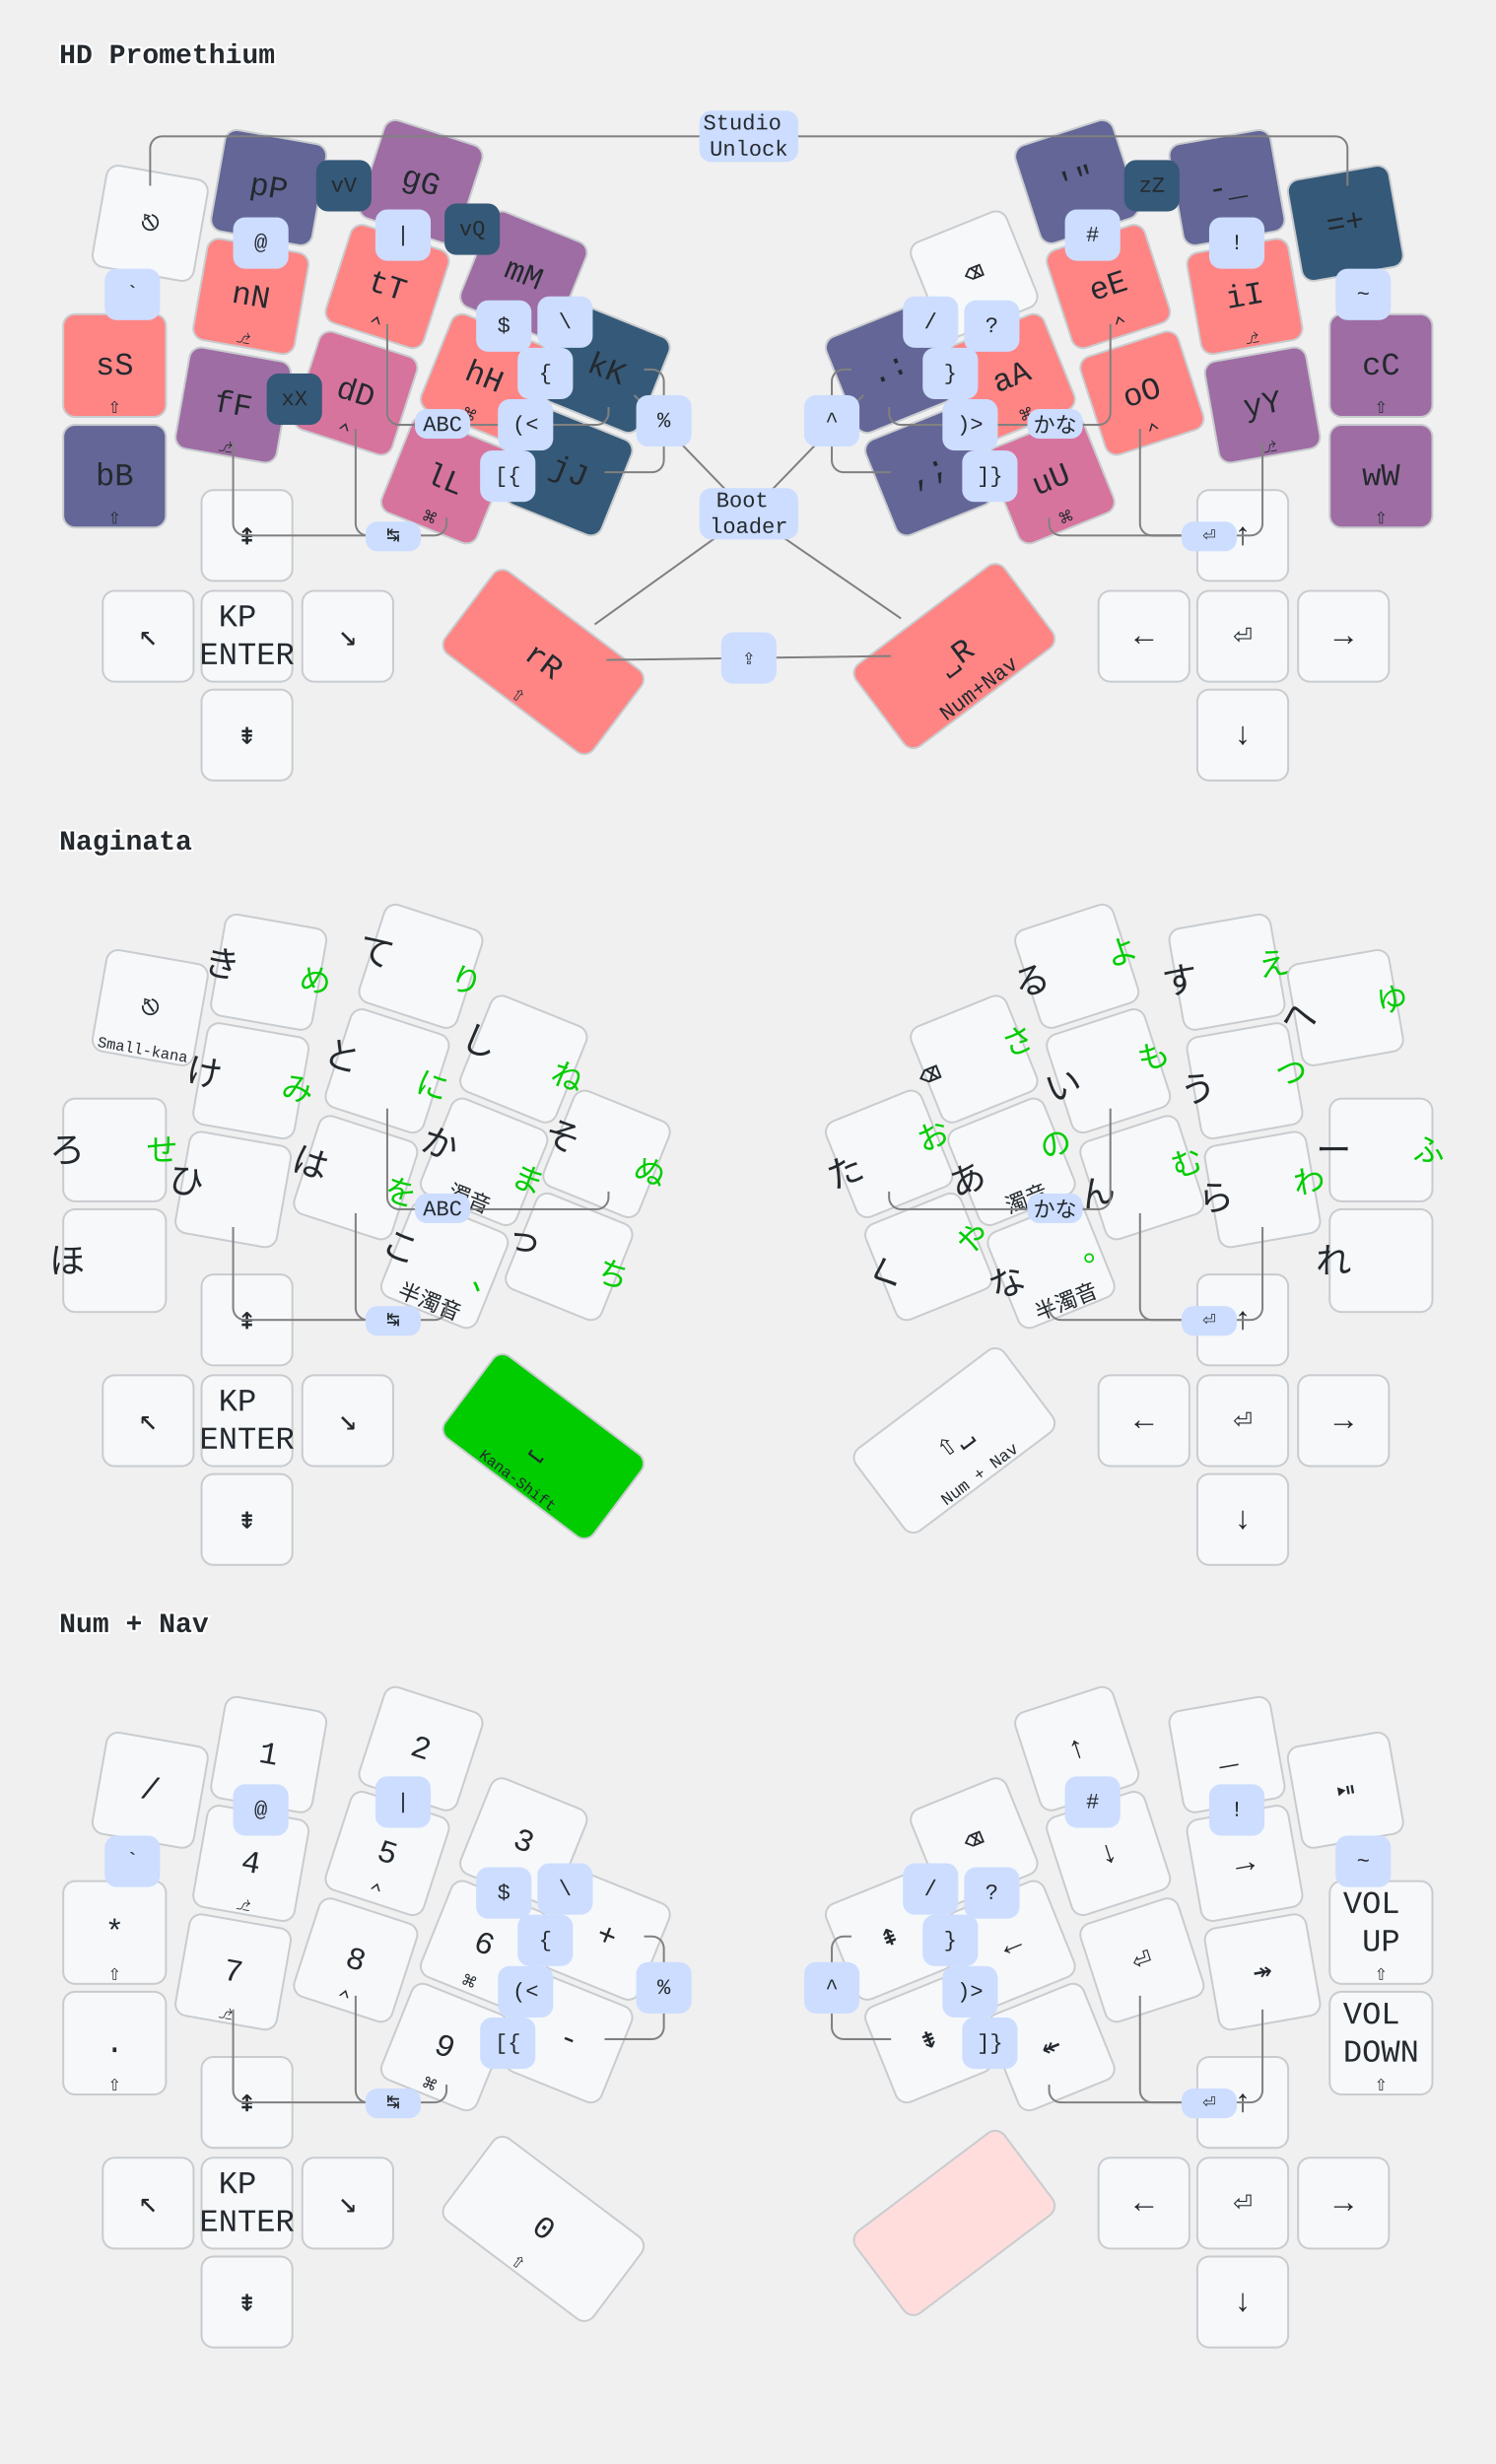
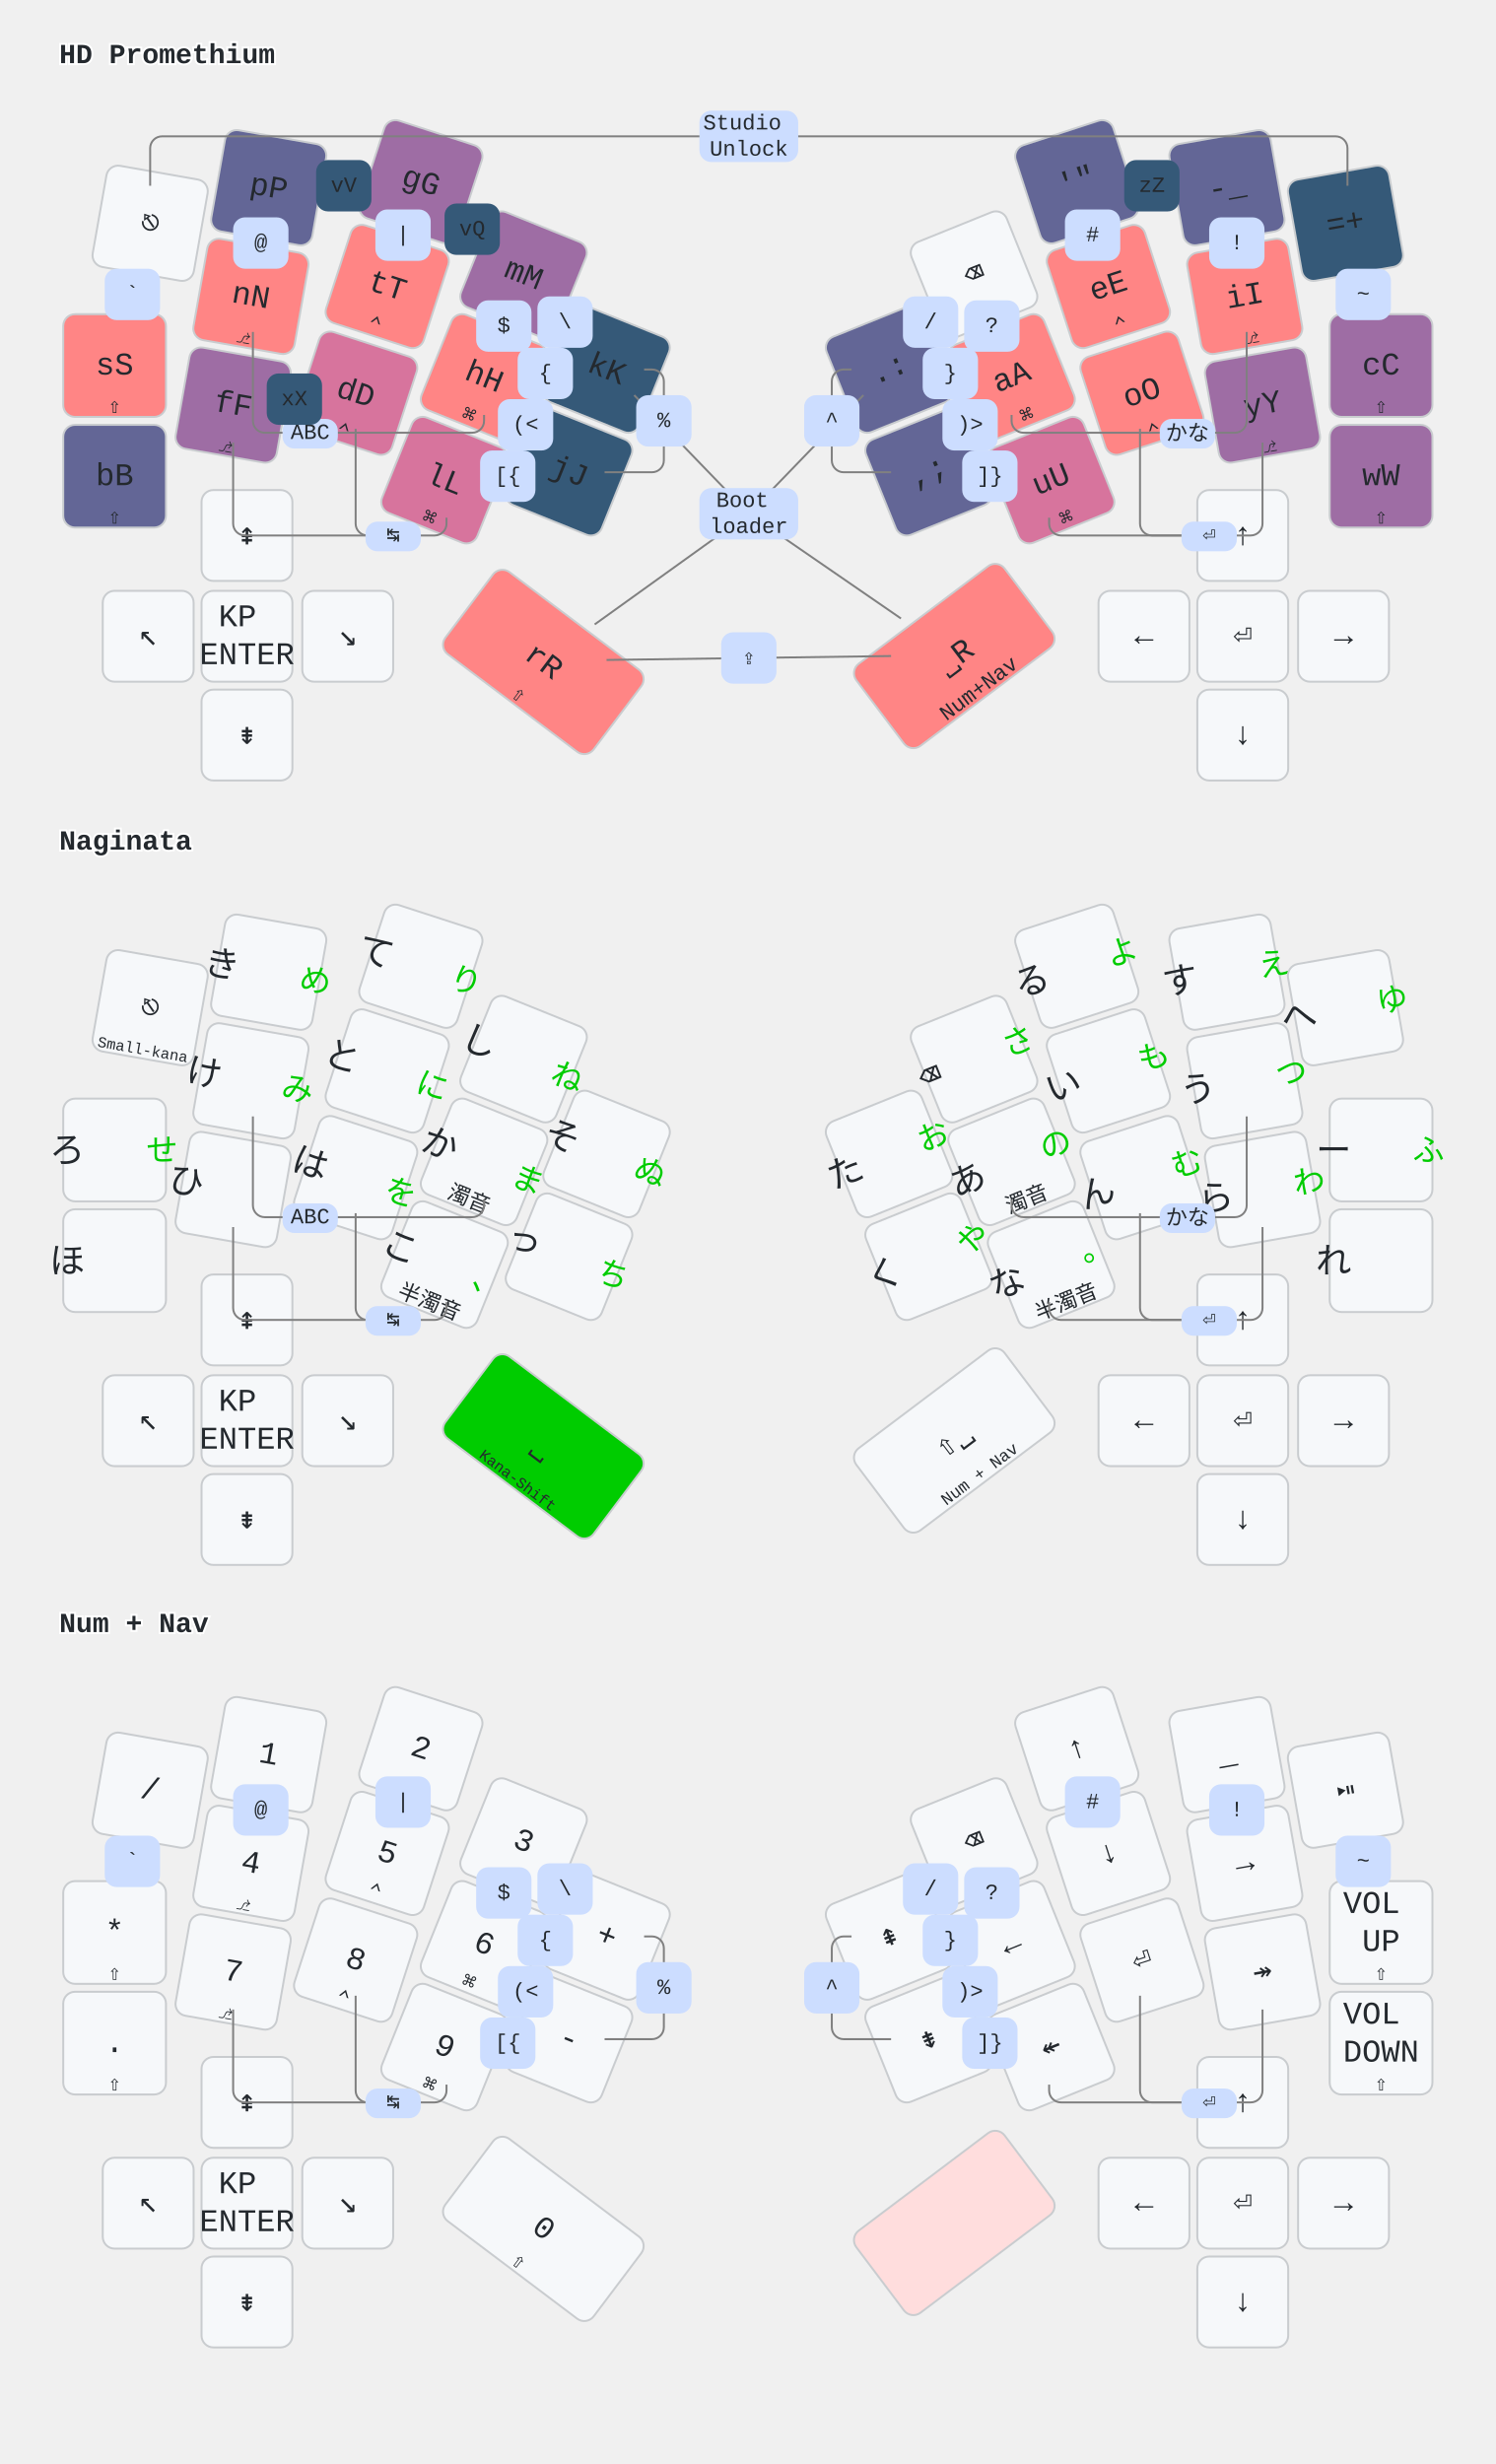
<svg xmlns="http://www.w3.org/2000/svg" width="757" height="1247" viewBox="0 0 757 1247" class="keymap">
  <style>/* inherit to force styles through use tags*/
svg path {
    fill: inherit;
}
/* font and background color specifications */
svg.keymap {
    font-family: SFMono-Regular,Consolas,Liberation Mono,Menlo,monospace;
    font-size: 14px;
    font-kerning: normal;
    text-rendering: optimizeLegibility;
    fill: #24292e;
}

/* default key styling */
rect.key {
    fill: #f6f8fa;
    stroke: #c9cccf;
    stroke-width: 1;
}

/* color accent for combo boxes */
rect.combo {
    fill: #cdf;
}

/* color accent for held keys */
rect.held, rect.combo.held {
    fill: #fdd;
}

/* color accent for ghost (optional) keys */
rect.ghost, rect.combo.ghost {
    stroke-dasharray: 4, 4;
    stroke-width: 2;
}

text {
    text-anchor: middle;
    dominant-baseline: middle;
}

/* styling for layer labels */
text.label {
    font-weight: bold;
    text-anchor: start;
    stroke: white;
    stroke-width: 2;
    paint-order: stroke;
}

text.tap {
    font-size: 16px;
}

/* styling for combo tap, and key hold/shifted label text */
text.combo, text.hold, text.shifted {
    font-size: 11px;
}

text.hold {
    text-anchor: middle;
    dominant-baseline: auto;
}

text.shifted {
    text-anchor: middle;
    dominant-baseline: hanging;
}

/* styling for hold/shifted label text in combo box */
text.combo.hold, text.combo.shifted {
    font-size: 8px;
}

/* lighter symbol for transparent keys */
text.trans {
    fill: #7b7e81;
}

/* styling for combo dendrons */
path.combo {
    stroke-width: 1;
    stroke: gray;
    fill: none;
}

/* Start Tabler Icons Cleanup */
/* cannot use height/width with glyphs */
.icon-tabler &gt; path {
    fill: inherit;
    stroke: inherit;
}
/* hide tabler's default box */
.icon-tabler &gt; path[stroke="none"][fill="none"] {
    visibility: collapse;
}

rect.low {
    fill: #355978;
}
rect.medium-low {
    fill: #636696;
}
rect.medium {
    fill: #9E6DA4;
}
rect.medium-high {
    fill: #D7749D;
}
rect.high {
    fill: #FF8585;
}

/* green styling for Naginata kana-shift */
rect.kshift {
    fill: #00CC00;
}
text.left {
    font-size: 18px;
    translate: 16px 7px;
}
text.right {
    fill: #00CC00;
    font-size: 16px;
    translate: -16px -10px;
}
</style>
  <g transform="translate(30, 0)" class="layer-HD Promethium">
    <text x="0" y="28" class="label" id="HD-Promethium">HD Promethium</text>
    <g transform="translate(0, 57)">
      <g transform="translate(46, 56) rotate(10.0)" class="key keypos-0">
        <rect rx="6" ry="6" x="-26" y="-26" width="52" height="52" class="key" />
        <text x="0" y="0" class="key tap">⎋</text>
      </g>
      <g transform="translate(106, 38) rotate(10.0)" class="key medium-low keypos-1">
        <rect rx="6" ry="6" x="-26" y="-26" width="52" height="52" class="key medium-low" />
        <text x="0" y="0" class="key medium-low tap">pP</text>
      </g>
      <g transform="translate(183, 35) rotate(18.0)" class="key medium keypos-2">
        <rect rx="6" ry="6" x="-26" y="-26" width="52" height="52" class="key medium" />
        <text x="0" y="0" class="key medium tap">gG</text>
      </g>
      <g transform="translate(235, 82) rotate(22.0)" class="key medium keypos-3">
        <rect rx="6" ry="6" x="-26" y="-26" width="52" height="52" class="key medium" />
        <text x="0" y="0" class="key medium tap">mM</text>
      </g>
      <g transform="translate(277, 130) rotate(22.0)" class="key low keypos-4">
        <rect rx="6" ry="6" x="-26" y="-26" width="52" height="52" class="key low" />
        <text x="0" y="0" class="key low tap">kK</text>
      </g>
      <g transform="translate(420, 130) rotate(-22.0)" class="key medium-low keypos-5">
        <rect rx="6" ry="6" x="-26" y="-26" width="52" height="52" class="key medium-low" />
        <text x="0" y="0" class="key medium-low tap">.:</text>
      </g>
      <g transform="translate(463, 82) rotate(-22.0)" class="key keypos-6">
        <rect rx="6" ry="6" x="-26" y="-26" width="52" height="52" class="key" />
        <text x="0" y="0" class="key tap">⌫</text>
      </g>
      <g transform="translate(515, 35) rotate(-18.0)" class="key medium-low keypos-7">
        <rect rx="6" ry="6" x="-26" y="-26" width="52" height="52" class="key medium-low" />
        <text x="0" y="0" class="key medium-low tap">'"</text>
      </g>
      <g transform="translate(591, 38) rotate(-10.0)" class="key medium-low keypos-8">
        <rect rx="6" ry="6" x="-26" y="-26" width="52" height="52" class="key medium-low" />
        <text x="0" y="0" class="key medium-low tap">-_</text>
      </g>
      <g transform="translate(651, 56) rotate(-10.0)" class="key low keypos-9">
        <rect rx="6" ry="6" x="-26" y="-26" width="52" height="52" class="key low" />
        <text x="0" y="0" class="key low tap">=+</text>
      </g>
      <g transform="translate(28, 128)" class="key high keypos-10">
        <rect rx="6" ry="6" x="-26" y="-26" width="52" height="52" class="key high" />
        <text x="0" y="0" class="key high tap">sS</text>
        <text x="0" y="24" class="key high hold">⇧</text>
      </g>
      <g transform="translate(97, 93) rotate(10.0)" class="key high keypos-11">
        <rect rx="6" ry="6" x="-26" y="-26" width="52" height="52" class="key high" />
        <text x="0" y="0" class="key high tap">nN</text>
        <text x="0" y="24" class="key high hold">⎇</text>
      </g>
      <g transform="translate(166, 88) rotate(18.0)" class="key high keypos-12">
        <rect rx="6" ry="6" x="-26" y="-26" width="52" height="52" class="key high" />
        <text x="0" y="0" class="key high tap">tT</text>
        <text x="0" y="24" class="key high hold">⌃</text>
      </g>
      <g transform="translate(215, 134) rotate(22.0)" class="key high keypos-13">
        <rect rx="6" ry="6" x="-26" y="-26" width="52" height="52" class="key high" />
        <text x="0" y="0" class="key high tap">hH</text>
        <text x="0" y="24" class="key high hold">⌘</text>
      </g>
      <g transform="translate(258, 182) rotate(22.0)" class="key low keypos-14">
        <rect rx="6" ry="6" x="-26" y="-26" width="52" height="52" class="key low" />
        <text x="0" y="0" class="key low tap">jJ</text>
      </g>
      <g transform="translate(440, 182) rotate(-22.0)" class="key medium-low keypos-15">
        <rect rx="6" ry="6" x="-26" y="-26" width="52" height="52" class="key medium-low" />
        <text x="0" y="0" class="key medium-low tap">,;</text>
      </g>
      <g transform="translate(482, 134) rotate(-22.0)" class="key high keypos-16">
        <rect rx="6" ry="6" x="-26" y="-26" width="52" height="52" class="key high" />
        <text x="0" y="0" class="key high tap">aA</text>
        <text x="0" y="24" class="key high hold">⌘</text>
      </g>
      <g transform="translate(531, 88) rotate(-18.0)" class="key high keypos-17">
        <rect rx="6" ry="6" x="-26" y="-26" width="52" height="52" class="key high" />
        <text x="0" y="0" class="key high tap">eE</text>
        <text x="0" y="24" class="key high hold">⌃</text>
      </g>
      <g transform="translate(600, 93) rotate(-10.0)" class="key high keypos-18">
        <rect rx="6" ry="6" x="-26" y="-26" width="52" height="52" class="key high" />
        <text x="0" y="0" class="key high tap">iI</text>
        <text x="0" y="24" class="key high hold">⎇</text>
      </g>
      <g transform="translate(669, 128)" class="key medium keypos-19">
        <rect rx="6" ry="6" x="-26" y="-26" width="52" height="52" class="key medium" />
        <text x="0" y="0" class="key medium tap">cC</text>
        <text x="0" y="24" class="key medium hold">⇧</text>
      </g>
      <g transform="translate(28, 184)" class="key medium-low keypos-20">
        <rect rx="6" ry="6" x="-26" y="-26" width="52" height="52" class="key medium-low" />
        <text x="0" y="0" class="key medium-low tap">bB</text>
        <text x="0" y="24" class="key medium-low hold">⇧</text>
      </g>
      <g transform="translate(88, 148) rotate(10.0)" class="key medium keypos-21">
        <rect rx="6" ry="6" x="-26" y="-26" width="52" height="52" class="key medium" />
        <text x="0" y="0" class="key medium tap">fF</text>
        <text x="0" y="24" class="key medium hold">⎇</text>
      </g>
      <g transform="translate(150, 142) rotate(18.0)" class="key medium-high keypos-22">
        <rect rx="6" ry="6" x="-26" y="-26" width="52" height="52" class="key medium-high" />
        <text x="0" y="0" class="key medium-high tap">dD</text>
        <text x="0" y="24" class="key medium-high hold">⌃</text>
      </g>
      <g transform="translate(195, 186) rotate(22.0)" class="key medium-high keypos-23">
        <rect rx="6" ry="6" x="-26" y="-26" width="52" height="52" class="key medium-high" />
        <text x="0" y="0" class="key medium-high tap">lL</text>
        <text x="0" y="24" class="key medium-high hold">⌘</text>
      </g>
      <g transform="translate(245, 278) rotate(37.0)" class="key high keypos-24">
        <rect rx="6" ry="6" x="-47" y="-26" width="94" height="52" class="key high" />
        <text x="0" y="0" class="key high tap">rR</text>
        <text x="0" y="24" class="key high hold">⇧</text>
      </g>
      <g transform="translate(453, 275) rotate(-37.0)" class="key high keypos-25">
        <rect rx="6" ry="6" x="-47" y="-26" width="94" height="52" class="key high" />
        <text x="0" y="0" class="key high tap">⎵R</text>
        <text x="0" y="24" class="key high hold">Num+Nav</text>
      </g>
      <g transform="translate(502, 186) rotate(-22.0)" class="key medium-high keypos-26">
        <rect rx="6" ry="6" x="-26" y="-26" width="52" height="52" class="key medium-high" />
        <text x="0" y="0" class="key medium-high tap">uU</text>
        <text x="0" y="24" class="key medium-high hold">⌘</text>
      </g>
      <g transform="translate(548, 142) rotate(-18.0)" class="key high keypos-27">
        <rect rx="6" ry="6" x="-26" y="-26" width="52" height="52" class="key high" />
        <text x="0" y="0" class="key high tap">oO</text>
        <text x="0" y="24" class="key high hold">⌃</text>
      </g>
      <g transform="translate(609, 148) rotate(-10.0)" class="key medium keypos-28">
        <rect rx="6" ry="6" x="-26" y="-26" width="52" height="52" class="key medium" />
        <text x="0" y="0" class="key medium tap">yY</text>
        <text x="0" y="24" class="key medium hold">⎇</text>
      </g>
      <g transform="translate(669, 184)" class="key medium keypos-29">
        <rect rx="6" ry="6" x="-26" y="-26" width="52" height="52" class="key medium" />
        <text x="0" y="0" class="key medium tap">wW</text>
        <text x="0" y="24" class="key medium hold">⇧</text>
      </g>
      <g transform="translate(95, 315)" class="key keypos-30">
        <rect rx="6" ry="6" x="-23" y="-23" width="46" height="46" class="key" />
        <text x="0" y="0" class="key tap">⇟</text>
      </g>
      <g transform="translate(45, 265)" class="key keypos-31">
        <rect rx="6" ry="6" x="-23" y="-23" width="46" height="46" class="key" />
        <text x="0" y="0" class="key tap">↖</text>
      </g>
      <g transform="translate(95, 265)" class="key keypos-32">
        <rect rx="6" ry="6" x="-23" y="-23" width="46" height="46" class="key" />
        <text x="0" y="0" class="key tap">
          <tspan x="0" dy="-0.6em">KP</tspan>
          <tspan x="0" dy="1.2em">ENTER</tspan>
        </text>
      </g>
      <g transform="translate(146, 265)" class="key keypos-33">
        <rect rx="6" ry="6" x="-23" y="-23" width="46" height="46" class="key" />
        <text x="0" y="0" class="key tap">↘</text>
      </g>
      <g transform="translate(95, 214)" class="key keypos-34">
        <rect rx="6" ry="6" x="-23" y="-23" width="46" height="46" class="key" />
        <text x="0" y="0" class="key tap">⇞</text>
      </g>
      <g transform="translate(599, 214)" class="key keypos-35">
        <rect rx="6" ry="6" x="-23" y="-23" width="46" height="46" class="key" />
        <text x="0" y="0" class="key tap">↑</text>
      </g>
      <g transform="translate(549, 265)" class="key keypos-36">
        <rect rx="6" ry="6" x="-23" y="-23" width="46" height="46" class="key" />
        <text x="0" y="0" class="key tap">←</text>
      </g>
      <g transform="translate(599, 265)" class="key keypos-37">
        <rect rx="6" ry="6" x="-23" y="-23" width="46" height="46" class="key" />
        <text x="0" y="0" class="key tap">⏎</text>
      </g>
      <g transform="translate(650, 265)" class="key keypos-38">
        <rect rx="6" ry="6" x="-23" y="-23" width="46" height="46" class="key" />
        <text x="0" y="0" class="key tap">→</text>
      </g>
      <g transform="translate(599, 315)" class="key keypos-39">
        <rect rx="6" ry="6" x="-23" y="-23" width="46" height="46" class="key" />
        <text x="0" y="0" class="key tap">↓</text>
      </g>
      <g class="combo combopos-0">
        <path d="M349,12 h-297 a6.0,6.0 0 0 0 -6.0,6.0 v19" class="combo" />
        <path d="M349,12 h297 a6.0,6.0 0 0 1 6.0,6.0 v19" class="combo" />
        <rect rx="6" ry="6" x="324" y="-1" width="50" height="26" class="combo" />
        <text x="349" y="12" class="combo tap">
          <tspan x="349" dy="-0.6em">Studio</tspan>
          <tspan x="349" dy="1.2em">Unlock</tspan>
        </text>
      </g>
      <g class="combo combopos-1">
        <path d="M349,203 l-58,-60" class="combo" />
        <path d="M349,203 l58,-60" class="combo" />
        <path d="M349,203 l-78,56" class="combo" />
        <path d="M349,203 l77,53" class="combo" />
        <rect rx="6" ry="6" x="324" y="190" width="50" height="26" class="combo" />
        <text x="349" y="203" class="combo tap">
          <tspan x="349" dy="-0.6em">Boot</tspan>
          <tspan x="349" dy="1.2em">loader</tspan>
        </text>
      </g>
      <g class="combo combopos-2">
-         <path d="M504,158 h-78 a6.0,6.0 0 0 1 -6.0,-6.0 v-3" class="combo" />
-         <path d="M504,158 h22 a6.0,6.0 0 0 0 6.0,-6.0 v-45" class="combo" />
-         <rect rx="6" ry="6" x="490" y="150" width="28" height="15" class="combo" />
-         <text x="504" y="158" class="combo tap">かな</text>
+         <path d="M571,162 h-83 a6.0,6.0 0 0 1 -6.0,-6.0 v-3" class="combo" />
+         <path d="M571,162 h24 a6.0,6.0 0 0 0 6.0,-6.0 v-45" class="combo" />
+         <rect rx="6" ry="6" x="557" y="155" width="28" height="15" class="combo" />
+         <text x="571" y="162" class="combo tap">かな</text>
      </g>
      <g class="combo combopos-3">
-         <path d="M194,158 h78 a6.0,6.0 0 0 0 6.0,-6.0 v-3" class="combo" />
-         <path d="M194,158 h-22 a6.0,6.0 0 0 1 -6.0,-6.0 v-45" class="combo" />
-         <rect rx="6" ry="6" x="180" y="150" width="28" height="15" class="combo" />
-         <text x="194" y="158" class="combo tap">ABC</text>
+         <path d="M127,162 h82 a6.0,6.0 0 0 0 6.0,-6.0 v-3" class="combo" />
+         <path d="M127,162 h-23 a6.0,6.0 0 0 1 -6.0,-6.0 v-45" class="combo" />
+         <rect rx="6" ry="6" x="113" y="155" width="28" height="15" class="combo" />
+         <text x="127" y="162" class="combo tap">ABC</text>
      </g>
      <g class="combo combopos-4">
        <path d="M169,214 h21 a6.0,6.0 0 0 0 6.0,-6.0 v-3" class="combo" />
        <path d="M169,214 h-13 a6.0,6.0 0 0 1 -6.0,-6.0 v-48" class="combo" />
        <path d="M169,214 h-75 a6.0,6.0 0 0 1 -6.0,-6.0 v-41" class="combo" />
        <rect rx="6" ry="6" x="155" y="207" width="28" height="15" class="combo" />
        <text x="169" y="214" class="combo tap">↹</text>
      </g>
      <g class="combo combopos-5">
        <path d="M582,214 h-75 a6.0,6.0 0 0 1 -6.0,-6.0 v-3" class="combo" />
        <path d="M582,214 h-29 a6.0,6.0 0 0 1 -6.0,-6.0 v-48" class="combo" />
        <path d="M582,214 h21 a6.0,6.0 0 0 0 6.0,-6.0 v-41" class="combo" />
        <rect rx="6" ry="6" x="568" y="207" width="28" height="15" class="combo" />
        <text x="582" y="214" class="combo tap">⏎</text>
      </g>
      <g class="combo low combopos-6">
        <rect rx="6" ry="6" x="195" y="46" width="28" height="26" class="combo low" />
        <text x="209" y="59" class="combo low tap">vQ</text>
      </g>
      <g class="combo low combopos-7">
        <rect rx="6" ry="6" x="539" y="24" width="28" height="26" class="combo low" />
        <text x="553" y="37" class="combo low tap">zZ</text>
      </g>
      <g class="combo low combopos-8">
        <rect rx="6" ry="6" x="130" y="24" width="28" height="26" class="combo low" />
        <text x="144" y="37" class="combo low tap">vV</text>
      </g>
      <g class="combo low combopos-9">
        <rect rx="6" ry="6" x="105" y="132" width="28" height="26" class="combo low" />
        <text x="119" y="145" class="combo low tap">xX</text>
      </g>
      <g class="combo combopos-10">
        <path d="M349,276 l-72,1" class="combo" />
        <path d="M349,276 l72,-1" class="combo" />
        <rect rx="6" ry="6" x="335" y="263" width="28" height="26" class="combo" />
        <text x="349" y="276" class="combo tap">⇪</text>
      </g>
      <g class="combo combopos-11">
        <rect rx="6" ry="6" x="23" y="79" width="28" height="26" class="combo" />
        <text x="37" y="92" class="combo tap">`</text>
      </g>
      <g class="combo combopos-12">
        <rect rx="6" ry="6" x="88" y="53" width="28" height="26" class="combo" />
        <text x="102" y="66" class="combo tap">@</text>
      </g>
      <g class="combo combopos-13">
        <rect rx="6" ry="6" x="160" y="49" width="28" height="26" class="combo" />
        <text x="174" y="62" class="combo tap">|</text>
      </g>
      <g class="combo combopos-14">
        <rect rx="6" ry="6" x="211" y="95" width="28" height="26" class="combo" />
        <text x="225" y="108" class="combo tap">$</text>
      </g>
      <g class="combo combopos-15">
        <rect rx="6" ry="6" x="242" y="93" width="28" height="26" class="combo" />
        <text x="256" y="106" class="combo tap">\</text>
      </g>
      <g class="combo combopos-16">
        <path d="M306,156 v-20 a6.0,6.0 0 0 0 -6.0,-6.0 h-4" class="combo" />
        <path d="M306,156 v20 a6.0,6.0 0 0 1 -6.0,6.0 h-24" class="combo" />
        <rect rx="6" ry="6" x="292" y="143" width="28" height="26" class="combo" />
        <text x="306" y="156" class="combo tap">%</text>
      </g>
      <g class="combo combopos-17">
        <path d="M391,156 v-20 a6.0,6.0 0 0 1 6.0,-6.0 h4" class="combo" />
        <path d="M391,156 v20 a6.0,6.0 0 0 0 6.0,6.0 h24" class="combo" />
        <rect rx="6" ry="6" x="377" y="143" width="28" height="26" class="combo" />
        <text x="391" y="156" class="combo tap">^</text>
      </g>
      <g class="combo combopos-18">
        <rect rx="6" ry="6" x="427" y="93" width="28" height="26" class="combo" />
        <text x="441" y="106" class="combo tap">/</text>
      </g>
      <g class="combo combopos-19">
        <rect rx="6" ry="6" x="458" y="95" width="28" height="26" class="combo" />
        <text x="472" y="108" class="combo tap">?</text>
      </g>
      <g class="combo combopos-20">
        <rect rx="6" ry="6" x="509" y="49" width="28" height="26" class="combo" />
        <text x="523" y="62" class="combo tap">#</text>
      </g>
      <g class="combo combopos-21">
        <rect rx="6" ry="6" x="582" y="53" width="28" height="26" class="combo" />
        <text x="596" y="66" class="combo tap">!</text>
      </g>
      <g class="combo combopos-22">
        <rect rx="6" ry="6" x="646" y="79" width="28" height="26" class="combo" />
        <text x="660" y="92" class="combo tap">~</text>
      </g>
      <g class="combo combopos-23">
        <rect rx="6" ry="6" x="232" y="119" width="28" height="26" class="combo" />
        <text x="246" y="132" class="combo tap">{</text>
      </g>
      <g class="combo combopos-24">
        <rect rx="6" ry="6" x="437" y="119" width="28" height="26" class="combo" />
        <text x="451" y="132" class="combo tap">}</text>
      </g>
      <g class="combo combopos-25">
        <rect rx="6" ry="6" x="222" y="145" width="28" height="26" class="combo" />
        <text x="236" y="158" class="combo tap">(&lt;</text>
      </g>
      <g class="combo combopos-26">
        <rect rx="6" ry="6" x="447" y="145" width="28" height="26" class="combo" />
        <text x="461" y="158" class="combo tap">)&gt;</text>
      </g>
      <g class="combo combopos-27">
        <rect rx="6" ry="6" x="213" y="171" width="28" height="26" class="combo" />
        <text x="227" y="184" class="combo tap">[{</text>
      </g>
      <g class="combo combopos-28">
        <rect rx="6" ry="6" x="457" y="171" width="28" height="26" class="combo" />
        <text x="471" y="184" class="combo tap">]}</text>
      </g>
    </g>
  </g>
  <g transform="translate(30, 398)" class="layer-Naginata">
    <text x="0" y="28" class="label" id="Naginata">Naginata</text>
    <g transform="translate(0, 56)">
      <g transform="translate(46, 56) rotate(10.0)" class="key keypos-0">
        <rect rx="6" ry="6" x="-26" y="-26" width="52" height="52" class="key" />
        <text x="0" y="0" class="key tap">⎋</text>
        <text x="0" y="24" class="key hold">
          <tspan style="font-size: 70%">Small-kana</tspan>
        </text>
      </g>
      <g transform="translate(106, 38) rotate(10.0)" class="key keypos-1">
        <rect rx="6" ry="6" x="-26" y="-26" width="52" height="52" class="key" />
        <text x="-24" y="0" class="key left">き</text>
        <text x="24" y="0" class="key right">め</text>
      </g>
      <g transform="translate(183, 35) rotate(18.0)" class="key keypos-2">
        <rect rx="6" ry="6" x="-26" y="-26" width="52" height="52" class="key" />
        <text x="-24" y="0" class="key left">て</text>
        <text x="24" y="0" class="key right">り</text>
      </g>
      <g transform="translate(235, 82) rotate(22.0)" class="key keypos-3">
        <rect rx="6" ry="6" x="-26" y="-26" width="52" height="52" class="key" />
        <text x="-24" y="0" class="key left">し</text>
        <text x="24" y="0" class="key right">ね</text>
      </g>
      <g transform="translate(277, 130) rotate(22.0)" class="key keypos-4">
        <rect rx="6" ry="6" x="-26" y="-26" width="52" height="52" class="key" />
        <text x="-24" y="0" class="key left">そ</text>
        <text x="24" y="0" class="key right">ぬ</text>
      </g>
      <g transform="translate(420, 130) rotate(-22.0)" class="key keypos-5">
        <rect rx="6" ry="6" x="-26" y="-26" width="52" height="52" class="key" />
        <text x="-24" y="0" class="key left">た</text>
        <text x="24" y="0" class="key right">お</text>
      </g>
      <g transform="translate(463, 82) rotate(-22.0)" class="key keypos-6">
        <rect rx="6" ry="6" x="-26" y="-26" width="52" height="52" class="key" />
        <text x="-24" y="0" class="key left">⌫</text>
        <text x="24" y="0" class="key right">さ</text>
      </g>
      <g transform="translate(515, 35) rotate(-18.0)" class="key keypos-7">
        <rect rx="6" ry="6" x="-26" y="-26" width="52" height="52" class="key" />
        <text x="-24" y="0" class="key left">る</text>
        <text x="24" y="0" class="key right">よ</text>
      </g>
      <g transform="translate(591, 38) rotate(-10.0)" class="key keypos-8">
        <rect rx="6" ry="6" x="-26" y="-26" width="52" height="52" class="key" />
        <text x="-24" y="0" class="key left">す</text>
        <text x="24" y="0" class="key right">え</text>
      </g>
      <g transform="translate(651, 56) rotate(-10.0)" class="key keypos-9">
        <rect rx="6" ry="6" x="-26" y="-26" width="52" height="52" class="key" />
        <text x="-24" y="0" class="key left">へ</text>
        <text x="24" y="0" class="key right">ゆ</text>
      </g>
      <g transform="translate(28, 128)" class="key keypos-10">
        <rect rx="6" ry="6" x="-26" y="-26" width="52" height="52" class="key" />
        <text x="-24" y="0" class="key left">ろ</text>
        <text x="24" y="0" class="key right">せ</text>
      </g>
      <g transform="translate(97, 93) rotate(10.0)" class="key keypos-11">
        <rect rx="6" ry="6" x="-26" y="-26" width="52" height="52" class="key" />
        <text x="-24" y="0" class="key left">け</text>
        <text x="24" y="0" class="key right">み</text>
      </g>
      <g transform="translate(166, 88) rotate(18.0)" class="key keypos-12">
        <rect rx="6" ry="6" x="-26" y="-26" width="52" height="52" class="key" />
        <text x="-24" y="0" class="key left">と</text>
        <text x="24" y="0" class="key right">に</text>
      </g>
      <g transform="translate(215, 134) rotate(22.0)" class="key keypos-13">
        <rect rx="6" ry="6" x="-26" y="-26" width="52" height="52" class="key" />
        <text x="0" y="24" class="key hold">濁音</text>
        <text x="-24" y="0" class="key left">か</text>
        <text x="24" y="0" class="key right">ま</text>
      </g>
      <g transform="translate(258, 182) rotate(22.0)" class="key keypos-14">
        <rect rx="6" ry="6" x="-26" y="-26" width="52" height="52" class="key" />
        <text x="-24" y="0" class="key left">っ</text>
        <text x="24" y="0" class="key right">ち</text>
      </g>
      <g transform="translate(440, 182) rotate(-22.0)" class="key keypos-15">
        <rect rx="6" ry="6" x="-26" y="-26" width="52" height="52" class="key" />
        <text x="-24" y="0" class="key left">く</text>
        <text x="24" y="0" class="key right">や</text>
      </g>
      <g transform="translate(482, 134) rotate(-22.0)" class="key keypos-16">
        <rect rx="6" ry="6" x="-26" y="-26" width="52" height="52" class="key" />
        <text x="0" y="24" class="key hold">濁音</text>
        <text x="-24" y="0" class="key left">あ</text>
        <text x="24" y="0" class="key right">の</text>
      </g>
      <g transform="translate(531, 88) rotate(-18.0)" class="key keypos-17">
        <rect rx="6" ry="6" x="-26" y="-26" width="52" height="52" class="key" />
        <text x="-24" y="0" class="key left">い</text>
        <text x="24" y="0" class="key right">も</text>
      </g>
      <g transform="translate(600, 93) rotate(-10.0)" class="key keypos-18">
        <rect rx="6" ry="6" x="-26" y="-26" width="52" height="52" class="key" />
        <text x="-24" y="0" class="key left">う</text>
        <text x="24" y="0" class="key right">つ</text>
      </g>
      <g transform="translate(669, 128)" class="key keypos-19">
        <rect rx="6" ry="6" x="-26" y="-26" width="52" height="52" class="key" />
        <text x="-24" y="0" class="key left">ー</text>
        <text x="24" y="0" class="key right">ふ</text>
      </g>
      <g transform="translate(28, 184)" class="key keypos-20">
        <rect rx="6" ry="6" x="-26" y="-26" width="52" height="52" class="key" />
        <text x="-24" y="0" class="key left">ほ</text>
      </g>
      <g transform="translate(88, 148) rotate(10.0)" class="key keypos-21">
        <rect rx="6" ry="6" x="-26" y="-26" width="52" height="52" class="key" />
        <text x="-24" y="0" class="key left">ひ</text>
      </g>
      <g transform="translate(150, 142) rotate(18.0)" class="key keypos-22">
        <rect rx="6" ry="6" x="-26" y="-26" width="52" height="52" class="key" />
        <text x="-24" y="0" class="key left">は</text>
        <text x="24" y="0" class="key right">を</text>
      </g>
      <g transform="translate(195, 186) rotate(22.0)" class="key keypos-23">
        <rect rx="6" ry="6" x="-26" y="-26" width="52" height="52" class="key" />
        <text x="0" y="24" class="key hold">半濁音</text>
        <text x="-24" y="0" class="key left">こ</text>
        <text x="24" y="0" class="key right">、</text>
      </g>
      <g transform="translate(245, 278) rotate(37.0)" class="key kshift keypos-24">
        <rect rx="6" ry="6" x="-47" y="-26" width="94" height="52" class="key kshift" />
        <text x="0" y="0" class="key kshift tap">⎵</text>
        <text x="0" y="24" class="key kshift hold">
          <tspan style="font-size: 70%">Kana-Shift</tspan>
        </text>
      </g>
      <g transform="translate(453, 275) rotate(-37.0)" class="key keypos-25">
        <rect rx="6" ry="6" x="-47" y="-26" width="94" height="52" class="key" />
        <text x="0" y="0" class="key tap">⇧⎵</text>
        <a href="#Num--Nav">
          <text x="0" y="24" class="key hold layer-activator">
            <tspan style="font-size: 78%">Num + Nav</tspan>
          </text>
        </a>
      </g>
      <g transform="translate(502, 186) rotate(-22.0)" class="key keypos-26">
        <rect rx="6" ry="6" x="-26" y="-26" width="52" height="52" class="key" />
        <text x="0" y="24" class="key hold">半濁音</text>
        <text x="-24" y="0" class="key left">な</text>
        <text x="24" y="0" class="key right">。</text>
      </g>
      <g transform="translate(548, 142) rotate(-18.0)" class="key keypos-27">
        <rect rx="6" ry="6" x="-26" y="-26" width="52" height="52" class="key" />
        <text x="-24" y="0" class="key left">ん</text>
        <text x="24" y="0" class="key right">む</text>
      </g>
      <g transform="translate(609, 148) rotate(-10.0)" class="key keypos-28">
        <rect rx="6" ry="6" x="-26" y="-26" width="52" height="52" class="key" />
        <text x="-24" y="0" class="key left">ら</text>
        <text x="24" y="0" class="key right">わ</text>
      </g>
      <g transform="translate(669, 184)" class="key keypos-29">
        <rect rx="6" ry="6" x="-26" y="-26" width="52" height="52" class="key" />
        <text x="-24" y="0" class="key left">れ</text>
      </g>
      <g transform="translate(95, 315)" class="key keypos-30">
        <rect rx="6" ry="6" x="-23" y="-23" width="46" height="46" class="key" />
        <text x="0" y="0" class="key tap">⇟</text>
      </g>
      <g transform="translate(45, 265)" class="key keypos-31">
        <rect rx="6" ry="6" x="-23" y="-23" width="46" height="46" class="key" />
        <text x="0" y="0" class="key tap">↖</text>
      </g>
      <g transform="translate(95, 265)" class="key keypos-32">
        <rect rx="6" ry="6" x="-23" y="-23" width="46" height="46" class="key" />
        <text x="0" y="0" class="key tap">
          <tspan x="0" dy="-0.6em">KP</tspan>
          <tspan x="0" dy="1.2em">ENTER</tspan>
        </text>
      </g>
      <g transform="translate(146, 265)" class="key keypos-33">
        <rect rx="6" ry="6" x="-23" y="-23" width="46" height="46" class="key" />
        <text x="0" y="0" class="key tap">↘</text>
      </g>
      <g transform="translate(95, 214)" class="key keypos-34">
        <rect rx="6" ry="6" x="-23" y="-23" width="46" height="46" class="key" />
        <text x="0" y="0" class="key tap">⇞</text>
      </g>
      <g transform="translate(599, 214)" class="key keypos-35">
        <rect rx="6" ry="6" x="-23" y="-23" width="46" height="46" class="key" />
        <text x="0" y="0" class="key tap">↑</text>
      </g>
      <g transform="translate(549, 265)" class="key keypos-36">
        <rect rx="6" ry="6" x="-23" y="-23" width="46" height="46" class="key" />
        <text x="0" y="0" class="key tap">←</text>
      </g>
      <g transform="translate(599, 265)" class="key keypos-37">
        <rect rx="6" ry="6" x="-23" y="-23" width="46" height="46" class="key" />
        <text x="0" y="0" class="key tap">⏎</text>
      </g>
      <g transform="translate(650, 265)" class="key keypos-38">
        <rect rx="6" ry="6" x="-23" y="-23" width="46" height="46" class="key" />
        <text x="0" y="0" class="key tap">→</text>
      </g>
      <g transform="translate(599, 315)" class="key keypos-39">
        <rect rx="6" ry="6" x="-23" y="-23" width="46" height="46" class="key" />
        <text x="0" y="0" class="key tap">↓</text>
      </g>
      <g class="combo combopos-0">
-         <path d="M504,158 h-78 a6.0,6.0 0 0 1 -6.0,-6.0 v-3" class="combo" />
-         <path d="M504,158 h22 a6.0,6.0 0 0 0 6.0,-6.0 v-45" class="combo" />
-         <rect rx="6" ry="6" x="490" y="150" width="28" height="15" class="combo" />
-         <text x="504" y="158" class="combo tap">かな</text>
+         <path d="M571,162 h-83 a6.0,6.0 0 0 1 -6.0,-6.0 v-3" class="combo" />
+         <path d="M571,162 h24 a6.0,6.0 0 0 0 6.0,-6.0 v-45" class="combo" />
+         <rect rx="6" ry="6" x="557" y="155" width="28" height="15" class="combo" />
+         <text x="571" y="162" class="combo tap">かな</text>
      </g>
      <g class="combo combopos-1">
-         <path d="M194,158 h78 a6.0,6.0 0 0 0 6.0,-6.0 v-3" class="combo" />
-         <path d="M194,158 h-22 a6.0,6.0 0 0 1 -6.0,-6.0 v-45" class="combo" />
-         <rect rx="6" ry="6" x="180" y="150" width="28" height="15" class="combo" />
-         <text x="194" y="158" class="combo tap">ABC</text>
+         <path d="M127,162 h82 a6.0,6.0 0 0 0 6.0,-6.0 v-3" class="combo" />
+         <path d="M127,162 h-23 a6.0,6.0 0 0 1 -6.0,-6.0 v-45" class="combo" />
+         <rect rx="6" ry="6" x="113" y="155" width="28" height="15" class="combo" />
+         <text x="127" y="162" class="combo tap">ABC</text>
      </g>
      <g class="combo combopos-2">
        <path d="M169,214 h21 a6.0,6.0 0 0 0 6.0,-6.0 v-3" class="combo" />
        <path d="M169,214 h-13 a6.0,6.0 0 0 1 -6.0,-6.0 v-48" class="combo" />
        <path d="M169,214 h-75 a6.0,6.0 0 0 1 -6.0,-6.0 v-41" class="combo" />
        <rect rx="6" ry="6" x="155" y="207" width="28" height="15" class="combo" />
        <text x="169" y="214" class="combo tap">↹</text>
      </g>
      <g class="combo combopos-3">
        <path d="M582,214 h-75 a6.0,6.0 0 0 1 -6.0,-6.0 v-3" class="combo" />
        <path d="M582,214 h-29 a6.0,6.0 0 0 1 -6.0,-6.0 v-48" class="combo" />
        <path d="M582,214 h21 a6.0,6.0 0 0 0 6.0,-6.0 v-41" class="combo" />
        <rect rx="6" ry="6" x="568" y="207" width="28" height="15" class="combo" />
        <text x="582" y="214" class="combo tap">⏎</text>
      </g>
    </g>
  </g>
  <g transform="translate(30, 794)" class="layer-Num + Nav">
    <text x="0" y="28" class="label" id="Num--Nav">Num + Nav</text>
    <g transform="translate(0, 56)">
      <g transform="translate(46, 56) rotate(10.0)" class="key keypos-0">
        <rect rx="6" ry="6" x="-26" y="-26" width="52" height="52" class="key" />
        <text x="0" y="0" class="key tap">/</text>
      </g>
      <g transform="translate(106, 38) rotate(10.0)" class="key keypos-1">
        <rect rx="6" ry="6" x="-26" y="-26" width="52" height="52" class="key" />
        <text x="0" y="0" class="key tap">1</text>
      </g>
      <g transform="translate(183, 35) rotate(18.0)" class="key keypos-2">
        <rect rx="6" ry="6" x="-26" y="-26" width="52" height="52" class="key" />
        <text x="0" y="0" class="key tap">2</text>
      </g>
      <g transform="translate(235, 82) rotate(22.0)" class="key keypos-3">
        <rect rx="6" ry="6" x="-26" y="-26" width="52" height="52" class="key" />
        <text x="0" y="0" class="key tap">3</text>
      </g>
      <g transform="translate(277, 130) rotate(22.0)" class="key keypos-4">
        <rect rx="6" ry="6" x="-26" y="-26" width="52" height="52" class="key" />
        <text x="0" y="0" class="key tap">+</text>
      </g>
      <g transform="translate(420, 130) rotate(-22.0)" class="key keypos-5">
        <rect rx="6" ry="6" x="-26" y="-26" width="52" height="52" class="key" />
        <text x="0" y="0" class="key tap">⇞</text>
      </g>
      <g transform="translate(463, 82) rotate(-22.0)" class="key keypos-6">
        <rect rx="6" ry="6" x="-26" y="-26" width="52" height="52" class="key" />
        <text x="0" y="0" class="key tap">⌫</text>
      </g>
      <g transform="translate(515, 35) rotate(-18.0)" class="key keypos-7">
        <rect rx="6" ry="6" x="-26" y="-26" width="52" height="52" class="key" />
        <text x="0" y="0" class="key tap">↑</text>
      </g>
      <g transform="translate(591, 38) rotate(-10.0)" class="key keypos-8">
        <rect rx="6" ry="6" x="-26" y="-26" width="52" height="52" class="key" />
        <text x="0" y="0" class="key tap">_</text>
      </g>
      <g transform="translate(651, 56) rotate(-10.0)" class="key keypos-9">
        <rect rx="6" ry="6" x="-26" y="-26" width="52" height="52" class="key" />
        <text x="0" y="0" class="key tap">⏯</text>
      </g>
      <g transform="translate(28, 128)" class="key keypos-10">
        <rect rx="6" ry="6" x="-26" y="-26" width="52" height="52" class="key" />
        <text x="0" y="0" class="key tap">*</text>
        <text x="0" y="24" class="key hold">⇧</text>
      </g>
      <g transform="translate(97, 93) rotate(10.0)" class="key keypos-11">
        <rect rx="6" ry="6" x="-26" y="-26" width="52" height="52" class="key" />
        <text x="0" y="0" class="key tap">4</text>
        <text x="0" y="24" class="key hold">⎇</text>
      </g>
      <g transform="translate(166, 88) rotate(18.0)" class="key keypos-12">
        <rect rx="6" ry="6" x="-26" y="-26" width="52" height="52" class="key" />
        <text x="0" y="0" class="key tap">5</text>
        <text x="0" y="24" class="key hold">⌃</text>
      </g>
      <g transform="translate(215, 134) rotate(22.0)" class="key keypos-13">
        <rect rx="6" ry="6" x="-26" y="-26" width="52" height="52" class="key" />
        <text x="0" y="0" class="key tap">6</text>
        <text x="0" y="24" class="key hold">⌘</text>
      </g>
      <g transform="translate(258, 182) rotate(22.0)" class="key keypos-14">
        <rect rx="6" ry="6" x="-26" y="-26" width="52" height="52" class="key" />
        <text x="0" y="0" class="key tap">-</text>
      </g>
      <g transform="translate(440, 182) rotate(-22.0)" class="key keypos-15">
        <rect rx="6" ry="6" x="-26" y="-26" width="52" height="52" class="key" />
        <text x="0" y="0" class="key tap">⇟</text>
      </g>
      <g transform="translate(482, 134) rotate(-22.0)" class="key keypos-16">
        <rect rx="6" ry="6" x="-26" y="-26" width="52" height="52" class="key" />
        <text x="0" y="0" class="key tap">←</text>
      </g>
      <g transform="translate(531, 88) rotate(-18.0)" class="key keypos-17">
        <rect rx="6" ry="6" x="-26" y="-26" width="52" height="52" class="key" />
        <text x="0" y="0" class="key tap">↓</text>
      </g>
      <g transform="translate(600, 93) rotate(-10.0)" class="key keypos-18">
        <rect rx="6" ry="6" x="-26" y="-26" width="52" height="52" class="key" />
        <text x="0" y="0" class="key tap">→</text>
      </g>
      <g transform="translate(669, 128)" class="key keypos-19">
        <rect rx="6" ry="6" x="-26" y="-26" width="52" height="52" class="key" />
        <text x="0" y="0" class="key tap">
          <tspan x="0" dy="-0.9em">VOL</tspan>
          <tspan x="0" dy="1.2em">UP</tspan>
        </text>
        <text x="0" y="24" class="key hold">⇧</text>
      </g>
      <g transform="translate(28, 184)" class="key keypos-20">
        <rect rx="6" ry="6" x="-26" y="-26" width="52" height="52" class="key" />
        <text x="0" y="0" class="key tap">.</text>
        <text x="0" y="24" class="key hold">⇧</text>
      </g>
      <g transform="translate(88, 148) rotate(10.0)" class="key keypos-21">
        <rect rx="6" ry="6" x="-26" y="-26" width="52" height="52" class="key" />
        <text x="0" y="0" class="key tap">7</text>
        <text x="0" y="24" class="key hold">⎇</text>
      </g>
      <g transform="translate(150, 142) rotate(18.0)" class="key keypos-22">
        <rect rx="6" ry="6" x="-26" y="-26" width="52" height="52" class="key" />
        <text x="0" y="0" class="key tap">8</text>
        <text x="0" y="24" class="key hold">⌃</text>
      </g>
      <g transform="translate(195, 186) rotate(22.0)" class="key keypos-23">
        <rect rx="6" ry="6" x="-26" y="-26" width="52" height="52" class="key" />
        <text x="0" y="0" class="key tap">9</text>
        <text x="0" y="24" class="key hold">⌘</text>
      </g>
      <g transform="translate(245, 278) rotate(37.0)" class="key keypos-24">
        <rect rx="6" ry="6" x="-47" y="-26" width="94" height="52" class="key" />
        <text x="0" y="0" class="key tap">0</text>
        <text x="0" y="24" class="key hold">⇧</text>
      </g>
      <g transform="translate(453, 275) rotate(-37.0)" class="key held keypos-25">
        <rect rx="6" ry="6" x="-47" y="-26" width="94" height="52" class="key held" />
      </g>
      <g transform="translate(502, 186) rotate(-22.0)" class="key keypos-26">
        <rect rx="6" ry="6" x="-26" y="-26" width="52" height="52" class="key" />
        <text x="0" y="0" class="key tap">↞</text>
      </g>
      <g transform="translate(548, 142) rotate(-18.0)" class="key keypos-27">
        <rect rx="6" ry="6" x="-26" y="-26" width="52" height="52" class="key" />
        <text x="0" y="0" class="key tap">⏎</text>
      </g>
      <g transform="translate(609, 148) rotate(-10.0)" class="key keypos-28">
        <rect rx="6" ry="6" x="-26" y="-26" width="52" height="52" class="key" />
        <text x="0" y="0" class="key tap">↠</text>
      </g>
      <g transform="translate(669, 184)" class="key keypos-29">
        <rect rx="6" ry="6" x="-26" y="-26" width="52" height="52" class="key" />
        <text x="0" y="0" class="key tap">
          <tspan x="0" dy="-0.9em">VOL</tspan>
          <tspan x="0" dy="1.2em">DOWN</tspan>
        </text>
        <text x="0" y="24" class="key hold">⇧</text>
      </g>
      <g transform="translate(95, 315)" class="key keypos-30">
        <rect rx="6" ry="6" x="-23" y="-23" width="46" height="46" class="key" />
        <text x="0" y="0" class="key tap">⇟</text>
      </g>
      <g transform="translate(45, 265)" class="key keypos-31">
        <rect rx="6" ry="6" x="-23" y="-23" width="46" height="46" class="key" />
        <text x="0" y="0" class="key tap">↖</text>
      </g>
      <g transform="translate(95, 265)" class="key keypos-32">
        <rect rx="6" ry="6" x="-23" y="-23" width="46" height="46" class="key" />
        <text x="0" y="0" class="key tap">
          <tspan x="0" dy="-0.6em">KP</tspan>
          <tspan x="0" dy="1.2em">ENTER</tspan>
        </text>
      </g>
      <g transform="translate(146, 265)" class="key keypos-33">
        <rect rx="6" ry="6" x="-23" y="-23" width="46" height="46" class="key" />
        <text x="0" y="0" class="key tap">↘</text>
      </g>
      <g transform="translate(95, 214)" class="key keypos-34">
        <rect rx="6" ry="6" x="-23" y="-23" width="46" height="46" class="key" />
        <text x="0" y="0" class="key tap">⇞</text>
      </g>
      <g transform="translate(599, 214)" class="key keypos-35">
        <rect rx="6" ry="6" x="-23" y="-23" width="46" height="46" class="key" />
        <text x="0" y="0" class="key tap">↑</text>
      </g>
      <g transform="translate(549, 265)" class="key keypos-36">
        <rect rx="6" ry="6" x="-23" y="-23" width="46" height="46" class="key" />
        <text x="0" y="0" class="key tap">←</text>
      </g>
      <g transform="translate(599, 265)" class="key keypos-37">
        <rect rx="6" ry="6" x="-23" y="-23" width="46" height="46" class="key" />
        <text x="0" y="0" class="key tap">⏎</text>
      </g>
      <g transform="translate(650, 265)" class="key keypos-38">
        <rect rx="6" ry="6" x="-23" y="-23" width="46" height="46" class="key" />
        <text x="0" y="0" class="key tap">→</text>
      </g>
      <g transform="translate(599, 315)" class="key keypos-39">
        <rect rx="6" ry="6" x="-23" y="-23" width="46" height="46" class="key" />
        <text x="0" y="0" class="key tap">↓</text>
      </g>
      <g class="combo combopos-0">
        <path d="M169,214 h21 a6.0,6.0 0 0 0 6.0,-6.0 v-3" class="combo" />
        <path d="M169,214 h-13 a6.0,6.0 0 0 1 -6.0,-6.0 v-48" class="combo" />
        <path d="M169,214 h-75 a6.0,6.0 0 0 1 -6.0,-6.0 v-41" class="combo" />
        <rect rx="6" ry="6" x="155" y="207" width="28" height="15" class="combo" />
        <text x="169" y="214" class="combo tap">↹</text>
      </g>
      <g class="combo combopos-1">
        <path d="M582,214 h-75 a6.0,6.0 0 0 1 -6.0,-6.0 v-3" class="combo" />
        <path d="M582,214 h-29 a6.0,6.0 0 0 1 -6.0,-6.0 v-48" class="combo" />
        <path d="M582,214 h21 a6.0,6.0 0 0 0 6.0,-6.0 v-41" class="combo" />
        <rect rx="6" ry="6" x="568" y="207" width="28" height="15" class="combo" />
        <text x="582" y="214" class="combo tap">⏎</text>
      </g>
      <g class="combo combopos-2">
        <rect rx="6" ry="6" x="23" y="79" width="28" height="26" class="combo" />
        <text x="37" y="92" class="combo tap">`</text>
      </g>
      <g class="combo combopos-3">
        <rect rx="6" ry="6" x="88" y="53" width="28" height="26" class="combo" />
        <text x="102" y="66" class="combo tap">@</text>
      </g>
      <g class="combo combopos-4">
        <rect rx="6" ry="6" x="160" y="49" width="28" height="26" class="combo" />
        <text x="174" y="62" class="combo tap">|</text>
      </g>
      <g class="combo combopos-5">
        <rect rx="6" ry="6" x="211" y="95" width="28" height="26" class="combo" />
        <text x="225" y="108" class="combo tap">$</text>
      </g>
      <g class="combo combopos-6">
        <rect rx="6" ry="6" x="242" y="93" width="28" height="26" class="combo" />
        <text x="256" y="106" class="combo tap">\</text>
      </g>
      <g class="combo combopos-7">
        <path d="M306,156 v-20 a6.0,6.0 0 0 0 -6.0,-6.0 h-4" class="combo" />
        <path d="M306,156 v20 a6.0,6.0 0 0 1 -6.0,6.0 h-24" class="combo" />
        <rect rx="6" ry="6" x="292" y="143" width="28" height="26" class="combo" />
        <text x="306" y="156" class="combo tap">%</text>
      </g>
      <g class="combo combopos-8">
        <path d="M391,156 v-20 a6.0,6.0 0 0 1 6.0,-6.0 h4" class="combo" />
        <path d="M391,156 v20 a6.0,6.0 0 0 0 6.0,6.0 h24" class="combo" />
        <rect rx="6" ry="6" x="377" y="143" width="28" height="26" class="combo" />
        <text x="391" y="156" class="combo tap">^</text>
      </g>
      <g class="combo combopos-9">
        <rect rx="6" ry="6" x="427" y="93" width="28" height="26" class="combo" />
        <text x="441" y="106" class="combo tap">/</text>
      </g>
      <g class="combo combopos-10">
        <rect rx="6" ry="6" x="458" y="95" width="28" height="26" class="combo" />
        <text x="472" y="108" class="combo tap">?</text>
      </g>
      <g class="combo combopos-11">
        <rect rx="6" ry="6" x="509" y="49" width="28" height="26" class="combo" />
        <text x="523" y="62" class="combo tap">#</text>
      </g>
      <g class="combo combopos-12">
        <rect rx="6" ry="6" x="582" y="53" width="28" height="26" class="combo" />
        <text x="596" y="66" class="combo tap">!</text>
      </g>
      <g class="combo combopos-13">
        <rect rx="6" ry="6" x="646" y="79" width="28" height="26" class="combo" />
        <text x="660" y="92" class="combo tap">~</text>
      </g>
      <g class="combo combopos-14">
        <rect rx="6" ry="6" x="232" y="119" width="28" height="26" class="combo" />
        <text x="246" y="132" class="combo tap">{</text>
      </g>
      <g class="combo combopos-15">
        <rect rx="6" ry="6" x="437" y="119" width="28" height="26" class="combo" />
        <text x="451" y="132" class="combo tap">}</text>
      </g>
      <g class="combo combopos-16">
        <rect rx="6" ry="6" x="222" y="145" width="28" height="26" class="combo" />
        <text x="236" y="158" class="combo tap">(&lt;</text>
      </g>
      <g class="combo combopos-17">
        <rect rx="6" ry="6" x="447" y="145" width="28" height="26" class="combo" />
        <text x="461" y="158" class="combo tap">)&gt;</text>
      </g>
      <g class="combo combopos-18">
        <rect rx="6" ry="6" x="213" y="171" width="28" height="26" class="combo" />
        <text x="227" y="184" class="combo tap">[{</text>
      </g>
      <g class="combo combopos-19">
        <rect rx="6" ry="6" x="457" y="171" width="28" height="26" class="combo" />
        <text x="471" y="184" class="combo tap">]}</text>
      </g>
    </g>
  </g>
</svg>
